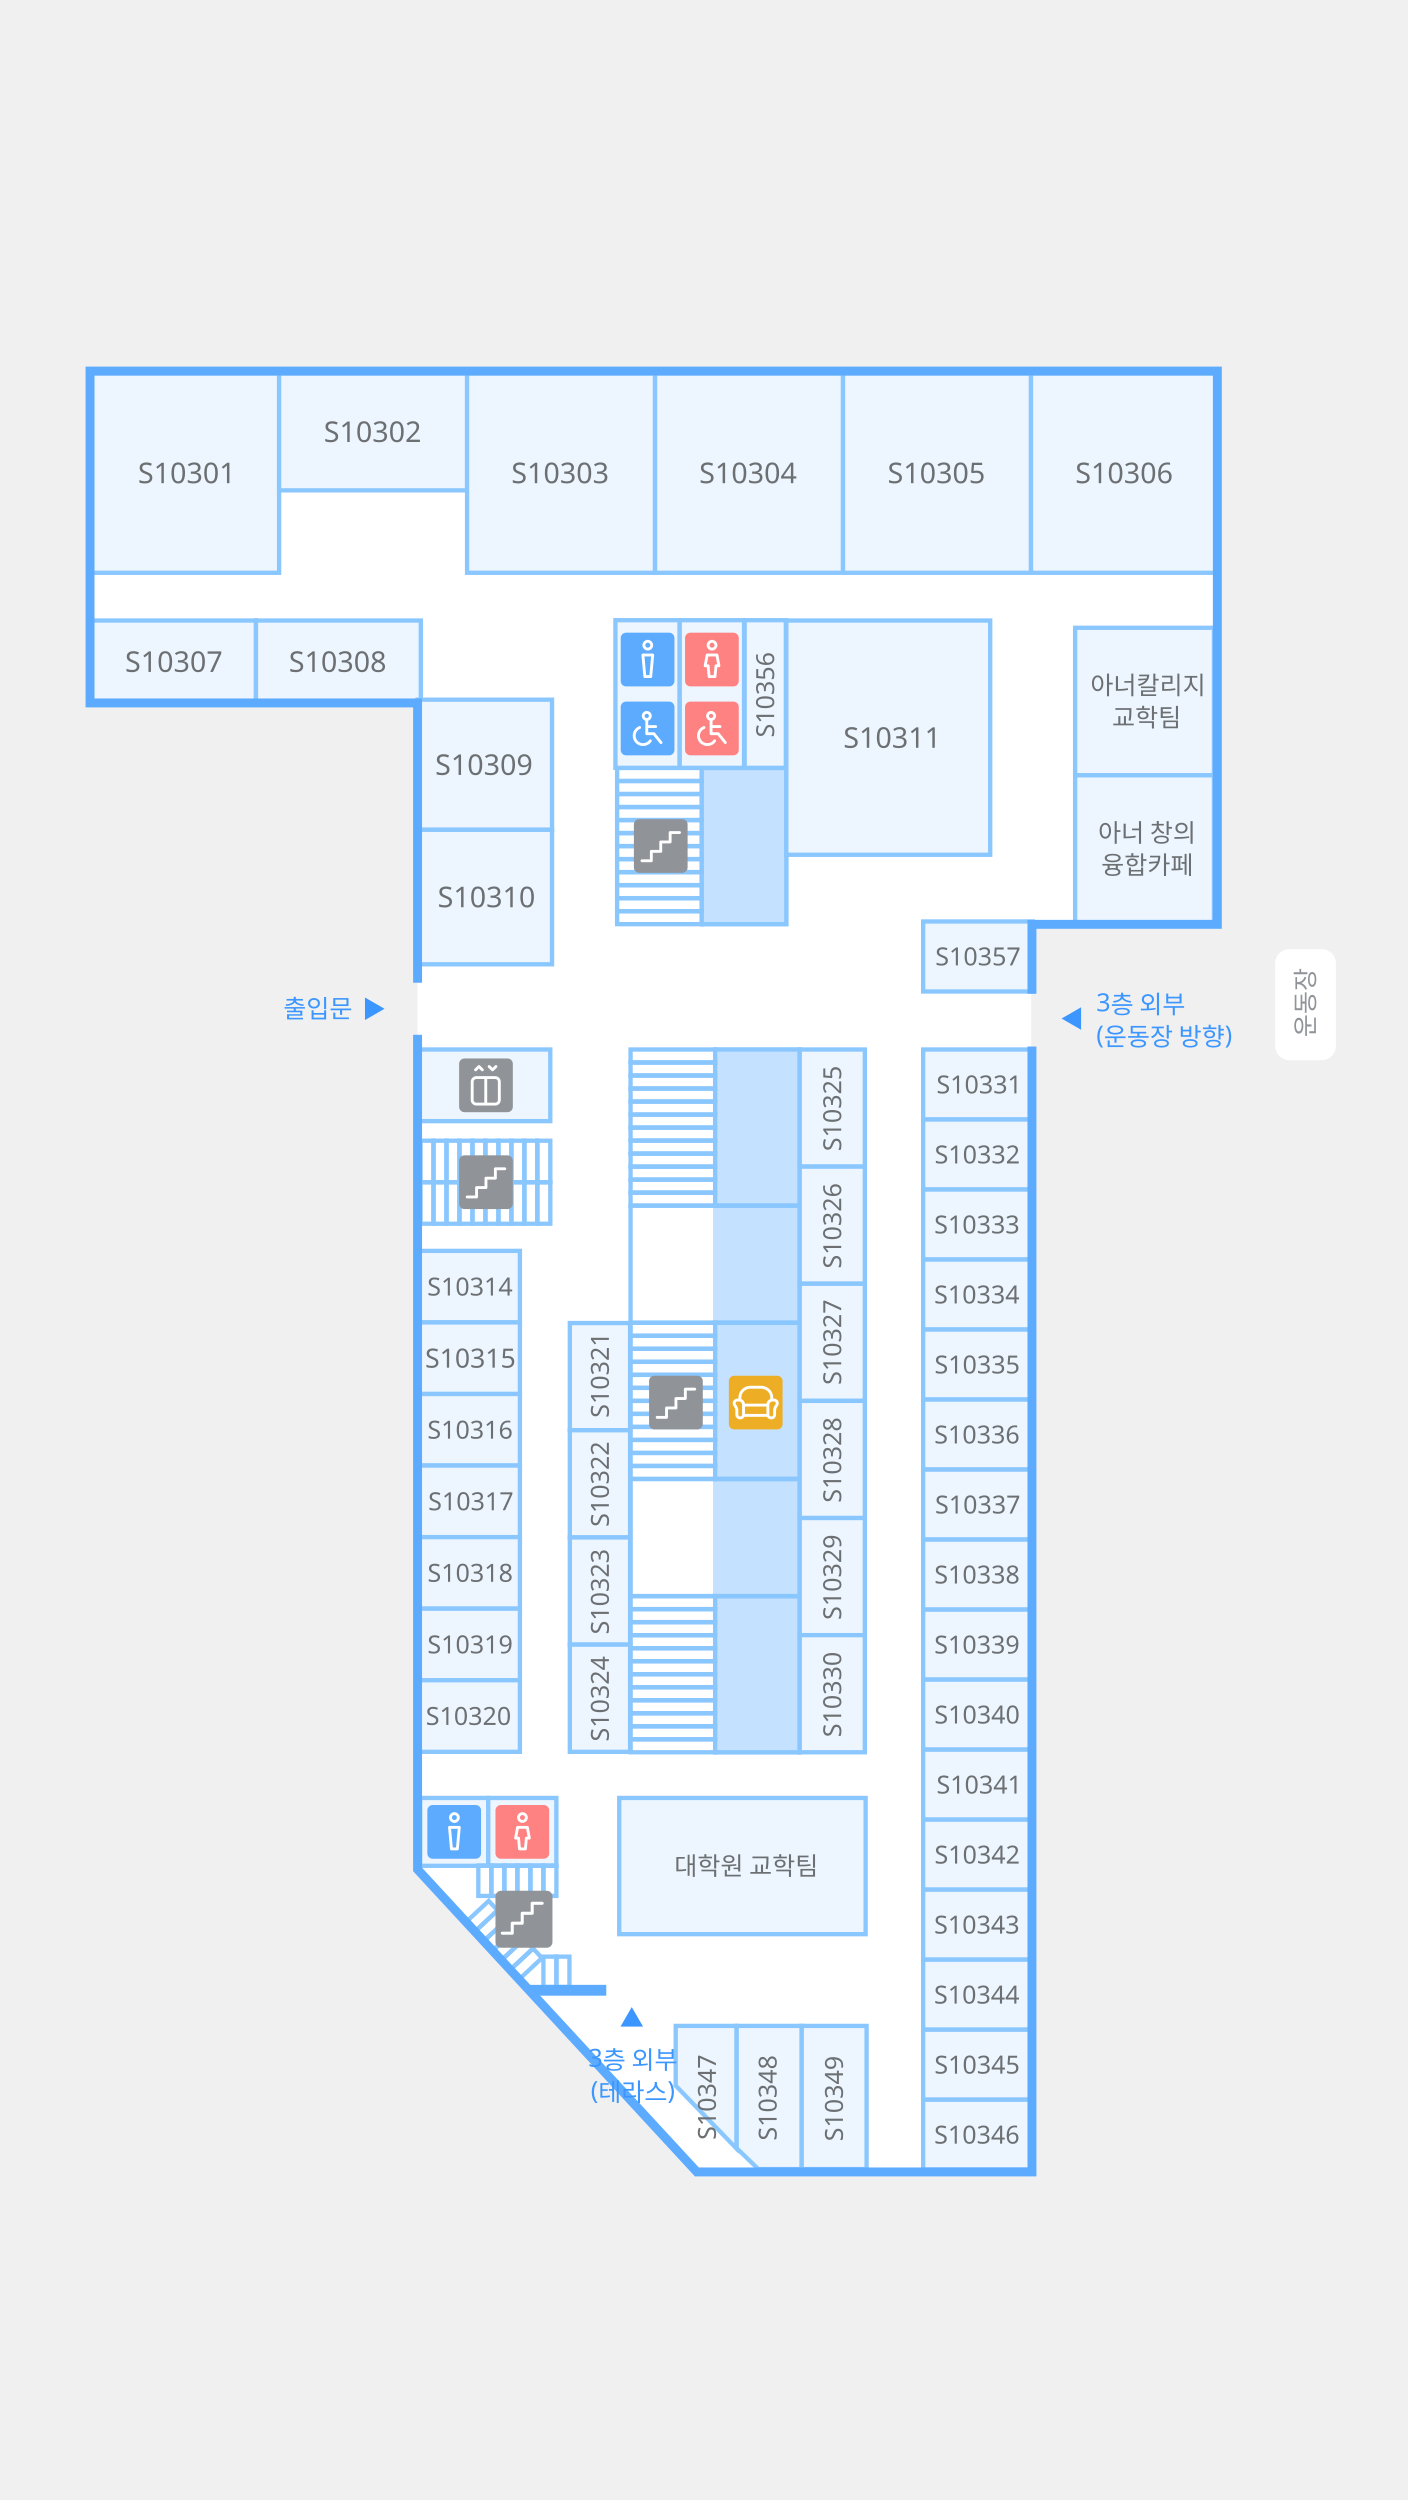
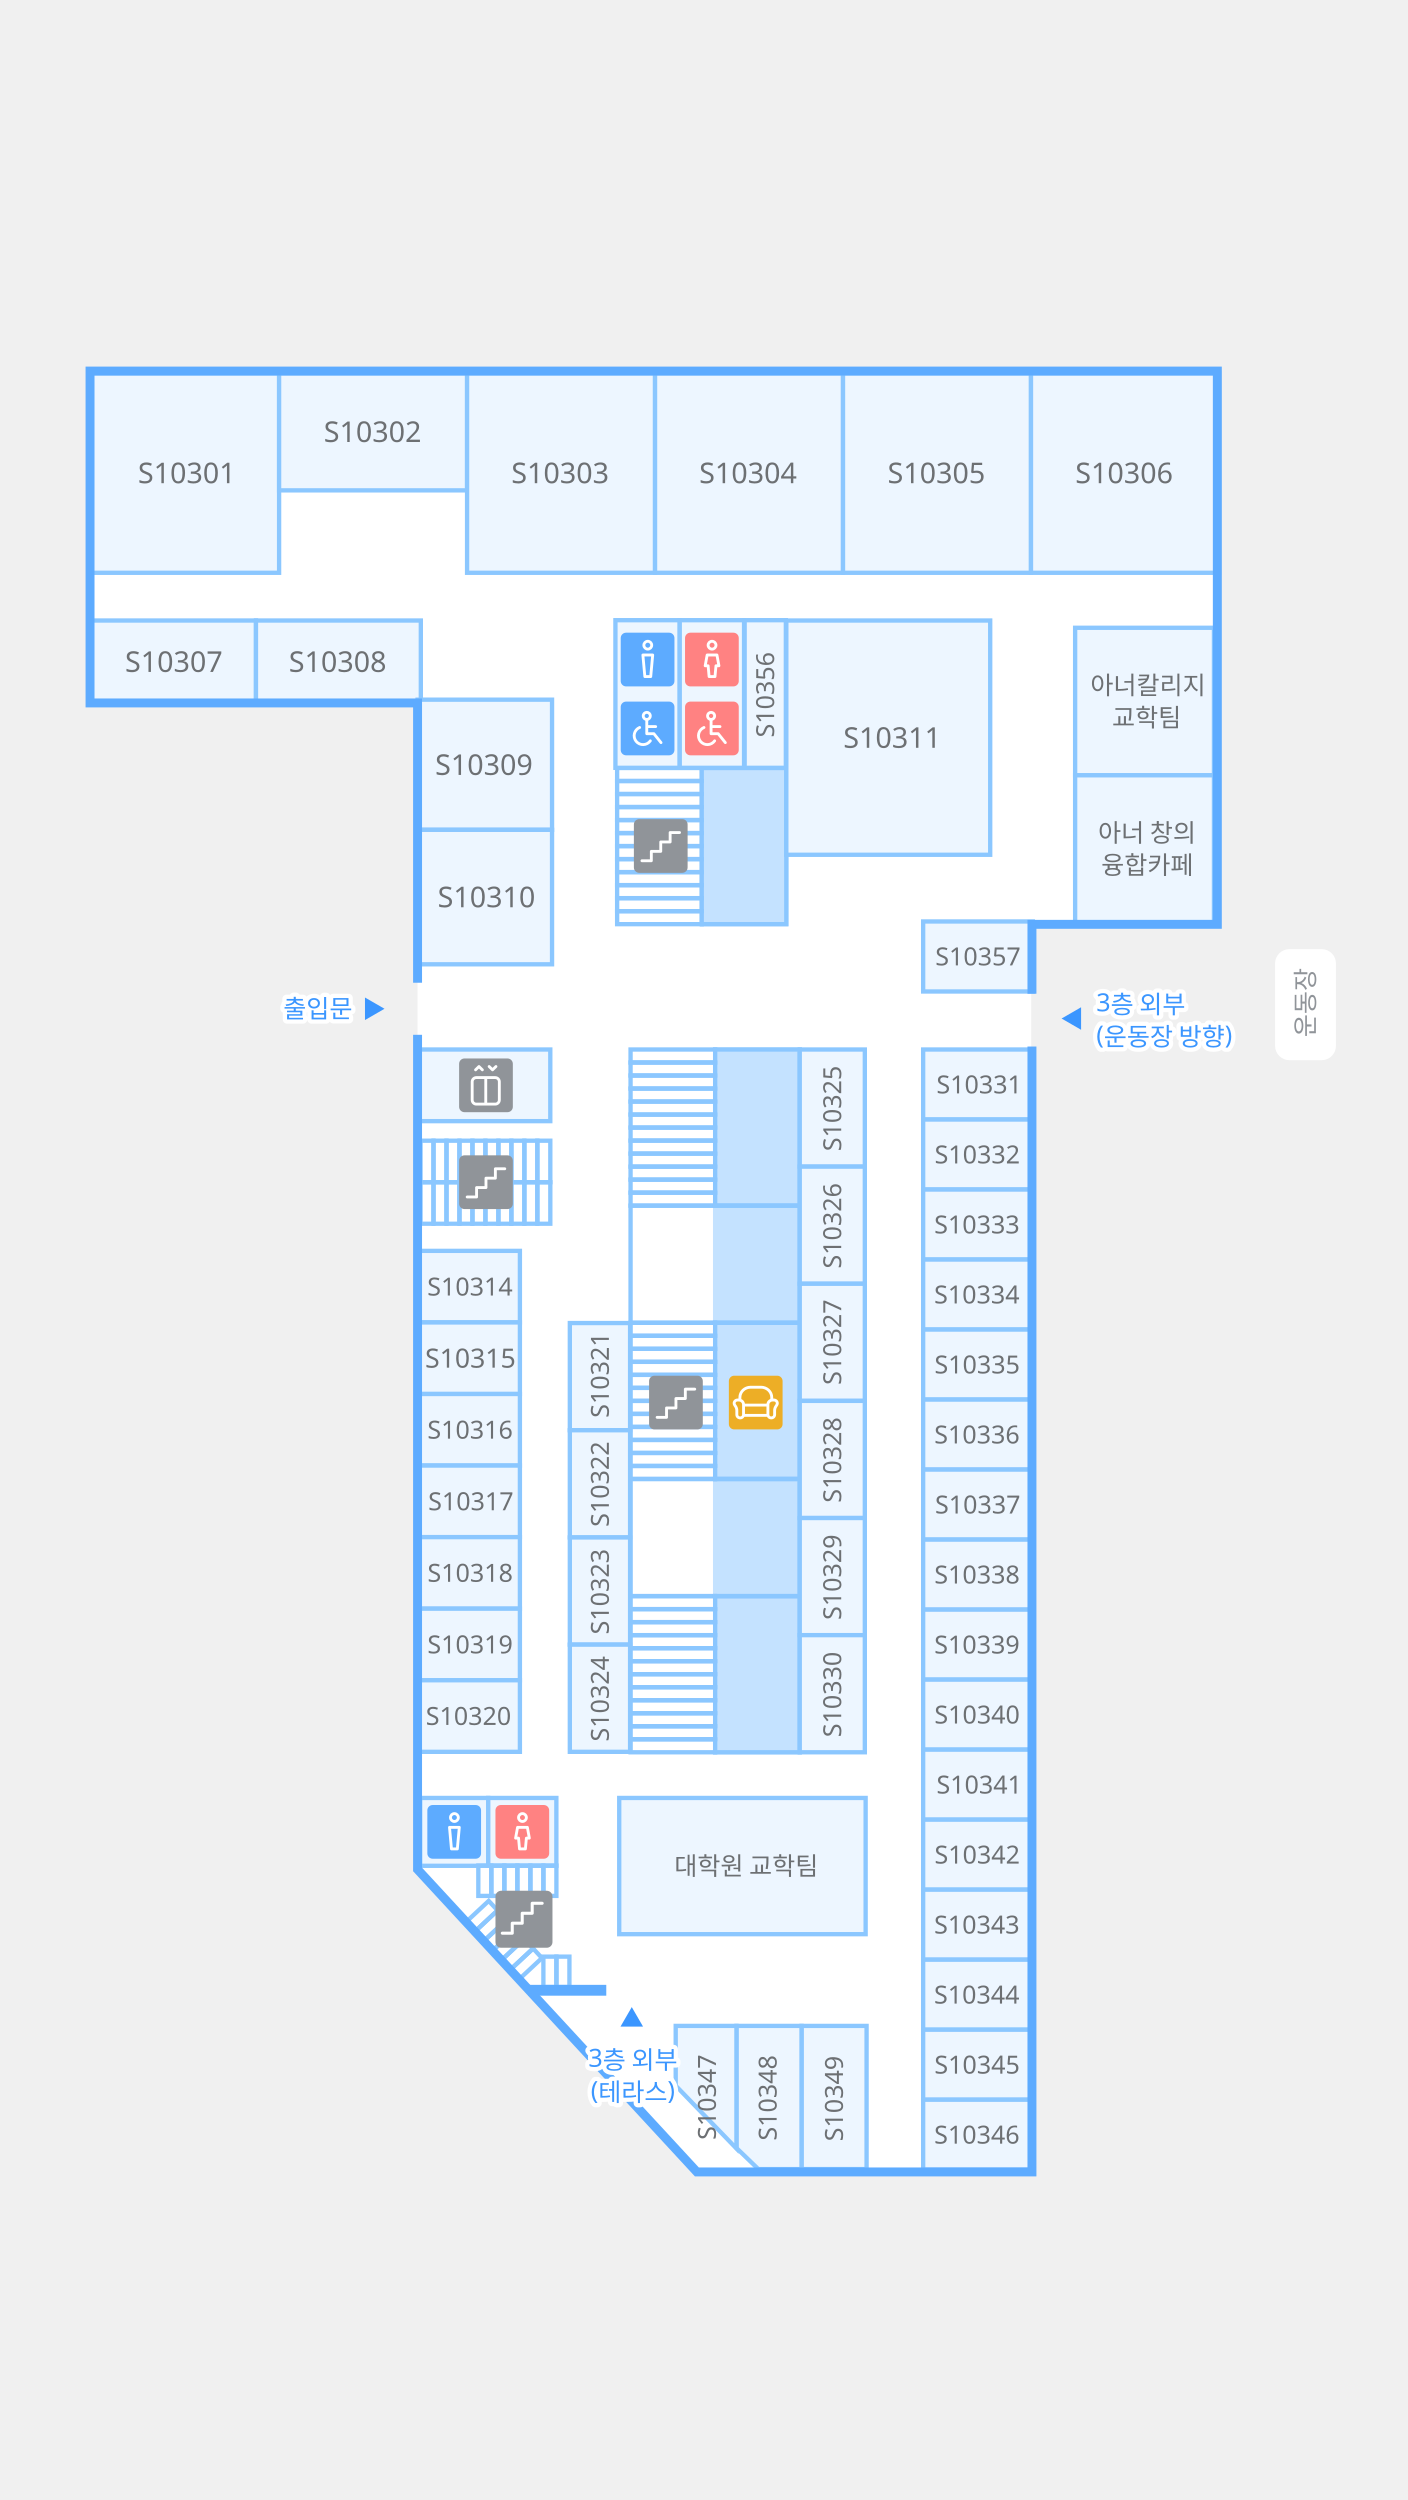
<svg xmlns="http://www.w3.org/2000/svg" width="393" height="698" viewBox="0 0 393 698" fill="none">
  <rect x="356" y="296" width="31" height="17" rx="4" transform="rotate(-90 356 296)" fill="white" />
  <text transform="translate(360 290) rotate(-90)" fill="#909499" style="white-space: pre" xml:space="preserve" font-family="Pretendard" font-size="7" letter-spacing="0em">
    <tspan x="0.425" y="6.988">운동장</tspan>
  </text>
  <path d="M105.077 103.602H25.139V196.081H116.583V521.952L194.454 605.867H287.903V257.941H339.879V103.602H105.077Z" fill="white" />
  <rect x="176.053" y="293.021" width="23.619" height="3.634" stroke="#8BC7FF" stroke-width="1.211" />
  <rect x="176.053" y="296.655" width="23.619" height="3.634" stroke="#8BC7FF" stroke-width="1.211" />
  <rect x="176.053" y="300.289" width="23.619" height="3.634" stroke="#8BC7FF" stroke-width="1.211" />
  <rect x="176.053" y="303.922" width="23.619" height="3.634" stroke="#8BC7FF" stroke-width="1.211" />
  <rect x="176.053" y="307.556" width="23.619" height="3.634" stroke="#8BC7FF" stroke-width="1.211" />
  <rect x="176.053" y="311.19" width="23.619" height="3.634" stroke="#8BC7FF" stroke-width="1.211" />
  <rect x="176.053" y="314.823" width="23.619" height="3.634" stroke="#8BC7FF" stroke-width="1.211" />
  <rect x="176.053" y="318.457" width="23.619" height="3.634" stroke="#8BC7FF" stroke-width="1.211" />
  <rect x="176.053" y="322.09" width="23.619" height="3.634" stroke="#8BC7FF" stroke-width="1.211" />
  <rect x="176.053" y="325.724" width="23.619" height="3.634" stroke="#8BC7FF" stroke-width="1.211" />
  <rect x="176.053" y="329.358" width="23.619" height="3.634" stroke="#8BC7FF" stroke-width="1.211" />
  <rect x="176.053" y="332.991" width="23.619" height="3.634" stroke="#8BC7FF" stroke-width="1.211" />
  <mask id="path-16-inside-1_7594_7394" fill="white">
    <path d="M175.448 336.019H200.277V369.933H175.448V336.019Z" />
  </mask>
  <path d="M175.448 336.019V334.808H174.237V336.019H175.448ZM175.448 369.933H174.237V371.144H175.448V369.933ZM175.448 336.019V337.23H200.277V336.019V334.808H175.448V336.019ZM200.277 369.933V368.722H175.448V369.933V371.144H200.277V369.933ZM175.448 369.933H176.659V336.019H175.448H174.237V369.933H175.448Z" fill="#8BC7FF" mask="url(#path-16-inside-1_7594_7394)" />
  <rect x="176.053" y="369.327" width="23.619" height="3.634" stroke="#8BC7FF" stroke-width="1.211" />
  <rect x="176.053" y="372.961" width="23.619" height="3.634" stroke="#8BC7FF" stroke-width="1.211" />
  <rect x="176.053" y="376.595" width="23.619" height="3.634" stroke="#8BC7FF" stroke-width="1.211" />
  <rect x="176.053" y="380.228" width="23.619" height="3.634" stroke="#8BC7FF" stroke-width="1.211" />
  <rect x="176.053" y="383.862" width="23.619" height="3.634" stroke="#8BC7FF" stroke-width="1.211" />
  <rect x="176.053" y="387.495" width="23.619" height="3.634" stroke="#8BC7FF" stroke-width="1.211" />
  <rect x="176.053" y="391.129" width="23.619" height="3.634" stroke="#8BC7FF" stroke-width="1.211" />
  <rect x="176.053" y="394.762" width="23.619" height="3.634" stroke="#8BC7FF" stroke-width="1.211" />
  <rect x="176.053" y="398.396" width="23.619" height="3.634" stroke="#8BC7FF" stroke-width="1.211" />
  <rect x="176.053" y="402.03" width="23.619" height="3.634" stroke="#8BC7FF" stroke-width="1.211" />
  <rect x="176.053" y="405.663" width="23.619" height="3.634" stroke="#8BC7FF" stroke-width="1.211" />
  <rect x="176.053" y="409.297" width="23.619" height="3.634" stroke="#8BC7FF" stroke-width="1.211" />
  <mask id="path-30-inside-2_7594_7394" fill="white">
    <path d="M175.448 412.325H200.277V446.239H175.448V412.325Z" />
  </mask>
  <path d="M175.448 412.325V411.114H174.237V412.325H175.448ZM175.448 446.239H174.237V447.45H175.448V446.239ZM175.448 412.325V413.536H200.277V412.325V411.114H175.448V412.325ZM200.277 446.239V445.027H175.448V446.239V447.45H200.277V446.239ZM175.448 446.239H176.659V412.325H175.448H174.237V446.239H175.448Z" fill="#8BC7FF" mask="url(#path-30-inside-2_7594_7394)" />
  <rect x="176.053" y="445.633" width="23.619" height="3.634" stroke="#8BC7FF" stroke-width="1.211" />
  <rect x="176.053" y="449.267" width="23.619" height="3.634" stroke="#8BC7FF" stroke-width="1.211" />
  <rect x="176.053" y="452.9" width="23.619" height="3.634" stroke="#8BC7FF" stroke-width="1.211" />
  <rect x="176.053" y="456.534" width="23.619" height="3.634" stroke="#8BC7FF" stroke-width="1.211" />
  <rect x="176.053" y="460.167" width="23.619" height="3.634" stroke="#8BC7FF" stroke-width="1.211" />
  <rect x="176.053" y="463.801" width="23.619" height="3.634" stroke="#8BC7FF" stroke-width="1.211" />
  <rect x="176.053" y="467.435" width="23.619" height="3.634" stroke="#8BC7FF" stroke-width="1.211" />
  <rect x="176.053" y="471.068" width="23.619" height="3.634" stroke="#8BC7FF" stroke-width="1.211" />
  <rect x="176.053" y="474.702" width="23.619" height="3.634" stroke="#8BC7FF" stroke-width="1.211" />
  <rect x="176.053" y="478.336" width="23.619" height="3.634" stroke="#8BC7FF" stroke-width="1.211" />
  <rect x="176.053" y="481.969" width="23.619" height="3.634" stroke="#8BC7FF" stroke-width="1.211" />
  <rect x="176.053" y="485.603" width="23.619" height="3.634" stroke="#8BC7FF" stroke-width="1.211" />
  <mask id="path-44-inside-3_7594_7394" fill="white">
    <path d="M199.066 292.416H223.896V337.23H199.066V292.416Z" />
  </mask>
  <path d="M199.066 292.416H223.896V337.23H199.066V292.416Z" fill="#8BC7FF" fill-opacity="0.5" />
  <path d="M223.896 292.416H225.107V291.205H223.896V292.416ZM223.896 337.23V338.442H225.107V337.23H223.896ZM199.066 292.416V293.627H223.896V292.416V291.205H199.066V292.416ZM223.896 292.416H222.685V337.23H223.896H225.107V292.416H223.896ZM223.896 337.23V336.019H199.066V337.23V338.442H223.896V337.23Z" fill="#8BC7FF" mask="url(#path-44-inside-3_7594_7394)" />
  <mask id="path-46-inside-4_7594_7394" fill="white">
    <path d="M199.066 336.019H223.896V369.933H199.066V336.019Z" />
  </mask>
  <path d="M199.066 336.019H223.896V369.933H199.066V336.019Z" fill="#8BC7FF" fill-opacity="0.5" />
  <path d="M223.896 336.019H225.107V334.808H223.896V336.019ZM223.896 369.933V371.144H225.107V369.933H223.896ZM199.066 336.019V337.23H223.896V336.019V334.808H199.066V336.019ZM223.896 336.019H222.685V369.933H223.896H225.107V336.019H223.896ZM223.896 369.933V368.722H199.066V369.933V371.144H223.896V369.933Z" fill="#8BC7FF" mask="url(#path-46-inside-4_7594_7394)" />
  <mask id="path-48-inside-5_7594_7394" fill="white">
    <path d="M199.066 368.722H223.896V413.536H199.066V368.722Z" />
  </mask>
  <path d="M199.066 368.722H223.896V413.536H199.066V368.722Z" fill="#8BC7FF" fill-opacity="0.5" />
  <path d="M223.896 368.722H225.107V367.51H223.896V368.722ZM223.896 413.536V414.747H225.107V413.536H223.896ZM199.066 368.722V369.933H223.896V368.722V367.51H199.066V368.722ZM223.896 368.722H222.685V413.536H223.896H225.107V368.722H223.896ZM223.896 413.536V412.325H199.066V413.536V414.747H223.896V413.536Z" fill="#8BC7FF" mask="url(#path-48-inside-5_7594_7394)" />
  <mask id="path-50-inside-6_7594_7394" fill="white">
    <path d="M199.066 412.325H223.896V446.239H199.066V412.325Z" />
  </mask>
  <path d="M199.066 412.325H223.896V446.239H199.066V412.325Z" fill="#8BC7FF" fill-opacity="0.5" />
  <path d="M223.896 412.325H225.107V411.114H223.896V412.325ZM223.896 446.239V447.45H225.107V446.239H223.896ZM199.066 412.325V413.536H223.896V412.325V411.114H199.066V412.325ZM223.896 412.325H222.685V446.239H223.896H225.107V412.325H223.896ZM223.896 446.239V445.027H199.066V446.239V447.45H223.896V446.239Z" fill="#8BC7FF" mask="url(#path-50-inside-6_7594_7394)" />
  <mask id="path-52-inside-7_7594_7394" fill="white">
    <path d="M199.066 445.028H223.896V489.842H199.066V445.028Z" />
  </mask>
  <path d="M199.066 445.028H223.896V489.842H199.066V445.028Z" fill="#8BC7FF" fill-opacity="0.5" />
  <path d="M223.896 445.028H225.107V443.816H223.896V445.028ZM223.896 489.842V491.053H225.107V489.842H223.896ZM199.066 445.028V446.239H223.896V445.028V443.816H199.066V445.028ZM223.896 445.028H222.685V489.842H223.896H225.107V445.028H223.896ZM223.896 489.842V488.631H199.066V489.842V491.053H223.896V489.842Z" fill="#8BC7FF" mask="url(#path-52-inside-7_7594_7394)" />
  <rect x="172.301" y="214.426" width="23.619" height="3.634" stroke="#8BC7FF" stroke-width="1.211" />
  <rect x="172.301" y="218.06" width="23.619" height="3.634" stroke="#8BC7FF" stroke-width="1.211" />
  <rect x="172.301" y="221.694" width="23.619" height="3.634" stroke="#8BC7FF" stroke-width="1.211" />
  <rect x="172.301" y="225.327" width="23.619" height="3.634" stroke="#8BC7FF" stroke-width="1.211" />
  <rect x="172.301" y="228.961" width="23.619" height="3.634" stroke="#8BC7FF" stroke-width="1.211" />
  <rect x="172.301" y="232.595" width="23.619" height="3.634" stroke="#8BC7FF" stroke-width="1.211" />
  <rect x="172.301" y="236.228" width="23.619" height="3.634" stroke="#8BC7FF" stroke-width="1.211" />
  <rect x="172.301" y="239.862" width="23.619" height="3.634" stroke="#8BC7FF" stroke-width="1.211" />
  <rect x="172.301" y="243.495" width="23.619" height="3.634" stroke="#8BC7FF" stroke-width="1.211" />
  <rect x="172.301" y="247.129" width="23.619" height="3.634" stroke="#8BC7FF" stroke-width="1.211" />
  <rect x="172.301" y="250.763" width="23.619" height="3.634" stroke="#8BC7FF" stroke-width="1.211" />
  <rect x="172.301" y="254.396" width="23.619" height="3.634" stroke="#8BC7FF" stroke-width="1.211" />
  <mask id="path-66-inside-8_7594_7394" fill="white">
    <path d="M195.314 213.821H220.144V258.635H195.314V213.821Z" />
  </mask>
  <path d="M195.314 213.821H220.144V258.635H195.314V213.821Z" fill="#8BC7FF" fill-opacity="0.5" />
  <path d="M220.144 213.821H221.355V212.61H220.144V213.821ZM220.144 258.635V259.847H221.355V258.635H220.144ZM195.314 213.821V215.032H220.144V213.821V212.61H195.314V213.821ZM220.144 213.821H218.933V258.635H220.144H221.355V213.821H220.144ZM220.144 258.635V257.424H195.314V258.635V259.847H220.144V258.635Z" fill="#8BC7FF" mask="url(#path-66-inside-8_7594_7394)" />
  <rect x="176.979" y="228.696" width="15" height="15" rx="1.5" fill="#909499" />
  <path d="M189.729 232.446H187.104V235.071H184.479V237.696H181.854V240.321H179.229" stroke="white" stroke-width="0.802" stroke-linecap="round" stroke-linejoin="round" />
  <rect x="181.222" y="384.096" width="15" height="15" rx="1.5" fill="#909499" />
  <path d="M193.972 387.846H191.347V390.471H188.722V393.096H186.097V395.721H183.472" stroke="white" stroke-width="0.802" stroke-linecap="round" stroke-linejoin="round" />
  <rect x="219.538" y="173.248" width="56.927" height="65.405" fill="#EDF6FF" />
  <rect x="219.538" y="173.248" width="56.927" height="65.405" stroke="#8BC7FF" stroke-width="1.211" />
  <text fill="#6D7073" style="white-space: pre" xml:space="preserve" font-family="Pretendard" font-size="8" letter-spacing="0em">
    <tspan x="235.458" y="208.794">S10311</tspan>
  </text>
  <rect x="172.887" y="501.989" width="68.798" height="38.036" fill="#EDF6FF" />
  <rect x="172.887" y="501.989" width="68.798" height="38.036" stroke="#8BC7FF" stroke-width="1.211" />
  <text fill="#6D7073" style="white-space: pre" xml:space="preserve" font-family="Pretendard" font-size="7" letter-spacing="0em">
    <tspan x="188.258" y="523.495">대학원 교학팀</tspan>
  </text>
  <rect x="300.176" y="175.278" width="38.758" height="41.181" fill="#EDF6FF" />
  <rect x="300.176" y="175.278" width="38.758" height="41.181" stroke="#8BC7FF" stroke-width="1.211" />
  <text fill="#6D7073" style="white-space: pre" xml:space="preserve" font-family="Pretendard" font-size="7" letter-spacing="0em">
    <tspan x="304.431" y="193.857">아너칼리지
</tspan>
    <tspan x="310.481" y="202.857">교학팀</tspan>
  </text>
  <rect x="300.176" y="216.461" width="38.758" height="41.181" fill="#EDF6FF" />
  <rect x="300.176" y="216.461" width="38.758" height="41.181" stroke="#8BC7FF" stroke-width="1.211" />
  <text fill="#6D7073" style="white-space: pre" xml:space="preserve" font-family="Pretendard" font-size="7" letter-spacing="0em">
    <tspan x="306.578" y="235.04">아너 창의
</tspan>
    <tspan x="307.456" y="244.04">융합카페</tspan>
  </text>
  <rect x="207.891" y="173.157" width="11.518" height="41.219" fill="#EDF6FF" />
  <rect x="207.891" y="173.157" width="11.518" height="41.219" stroke="#8BC7FF" stroke-width="1.211" />
  <text transform="translate(209.15 206.266) rotate(-90)" fill="#6D7073" style="white-space: pre" xml:space="preserve" font-family="Pretendard" font-size="7" letter-spacing="0em">
    <tspan x="0.359" y="6.988">S10356</tspan>
  </text>
  <rect x="25.442" y="104.208" width="52.482" height="55.715" fill="#EDF6FF" />
  <rect x="25.442" y="104.208" width="52.482" height="55.715" stroke="#8BC7FF" stroke-width="1.211" />
  <text fill="#6D7073" style="white-space: pre" xml:space="preserve" font-family="Pretendard" font-size="8" letter-spacing="0em">
    <tspan x="38.511" y="134.909">S10301</tspan>
  </text>
  <rect x="77.924" y="104.208" width="52.482" height="32.703" fill="#EDF6FF" />
  <rect x="77.924" y="104.208" width="52.482" height="32.703" stroke="#8BC7FF" stroke-width="1.211" />
  <text fill="#6D7073" style="white-space: pre" xml:space="preserve" font-family="Pretendard" font-size="8" letter-spacing="0em">
    <tspan x="90.4" y="123.403">S10302</tspan>
  </text>
  <rect x="130.406" y="104.208" width="52.482" height="55.715" fill="#EDF6FF" />
  <rect x="130.406" y="104.208" width="52.482" height="55.715" stroke="#8BC7FF" stroke-width="1.211" />
  <text fill="#6D7073" style="white-space: pre" xml:space="preserve" font-family="Pretendard" font-size="8" letter-spacing="0em">
    <tspan x="142.761" y="134.909">S10303</tspan>
  </text>
  <rect x="182.889" y="104.208" width="52.482" height="55.715" fill="#EDF6FF" />
  <rect x="182.889" y="104.208" width="52.482" height="55.715" stroke="#8BC7FF" stroke-width="1.211" />
  <text fill="#6D7073" style="white-space: pre" xml:space="preserve" font-family="Pretendard" font-size="8" letter-spacing="0em">
    <tspan x="195.216" y="134.909">S10304</tspan>
  </text>
  <rect x="235.37" y="104.208" width="52.482" height="55.715" fill="#EDF6FF" />
  <rect x="235.37" y="104.208" width="52.482" height="55.715" stroke="#8BC7FF" stroke-width="1.211" />
  <text fill="#6D7073" style="white-space: pre" xml:space="preserve" font-family="Pretendard" font-size="8" letter-spacing="0em">
    <tspan x="247.807" y="134.909">S10305</tspan>
  </text>
  <rect x="287.852" y="104.208" width="52.482" height="55.715" fill="#EDF6FF" />
  <rect x="287.852" y="104.208" width="52.482" height="55.715" stroke="#8BC7FF" stroke-width="1.211" />
  <text fill="#6D7073" style="white-space: pre" xml:space="preserve" font-family="Pretendard" font-size="8" letter-spacing="0em">
    <tspan x="300.222" y="134.909">S10306</tspan>
  </text>
  <rect x="25.442" y="173.248" width="46.026" height="23.013" fill="#EDF6FF" />
  <rect x="25.442" y="173.248" width="46.026" height="23.013" stroke="#8BC7FF" stroke-width="1.211" />
  <text fill="#6D7073" style="white-space: pre" xml:space="preserve" font-family="Pretendard" font-size="8" letter-spacing="0em">
    <tspan x="34.908" y="187.598">S10307</tspan>
  </text>
  <rect x="71.468" y="173.248" width="46.026" height="23.013" fill="#EDF6FF" />
  <rect x="71.468" y="173.248" width="46.026" height="23.013" stroke="#8BC7FF" stroke-width="1.211" />
  <text fill="#6D7073" style="white-space: pre" xml:space="preserve" font-family="Pretendard" font-size="8" letter-spacing="0em">
    <tspan x="80.637" y="187.598">S10308</tspan>
  </text>
  <rect x="171.826" y="173.157" width="17.957" height="41.219" fill="#EDF6FF" />
  <rect x="171.826" y="173.157" width="17.957" height="41.219" stroke="#8BC7FF" stroke-width="1.211" />
  <rect x="173.305" y="176.645" width="15" height="15" rx="1.5" fill="#5DABFF" />
  <path d="M180.862 181.234C181.467 181.234 181.957 180.744 181.957 180.139C181.957 179.535 181.467 179.044 180.862 179.044C180.257 179.044 179.767 179.535 179.767 180.139C179.767 180.744 180.257 181.234 180.862 181.234Z" stroke="white" stroke-width="0.802" stroke-linecap="round" stroke-linejoin="round" />
  <path d="M179.492 182.877H182.23L181.682 188.899H180.04L179.492 182.877Z" stroke="white" stroke-width="0.802" stroke-linecap="round" stroke-linejoin="round" />
  <rect x="173.305" y="195.887" width="15" height="15" rx="1.5" fill="#5DABFF" />
  <path d="M179.875 200.585C179.688 200.398 179.584 200.145 179.584 199.882C179.584 199.618 179.688 199.365 179.875 199.179C180.061 198.992 180.314 198.887 180.578 198.887C180.842 198.887 181.095 198.992 181.281 199.179C181.467 199.365 181.572 199.618 181.572 199.882C181.572 200.145 181.467 200.398 181.281 200.585C181.095 200.771 180.842 200.876 180.578 200.876C180.314 200.876 180.061 200.771 179.875 200.585Z" stroke="white" stroke-width="0.802" stroke-linecap="round" stroke-linejoin="round" />
  <path d="M180.578 200.876V204.853H182.566L184.555 207.339M180.578 202.864H183.063M178.589 203.113C178.233 203.261 177.916 203.489 177.663 203.78C177.411 204.071 177.229 204.417 177.133 204.79C177.037 205.164 177.029 205.554 177.11 205.931C177.191 206.308 177.359 206.661 177.599 206.962C177.84 207.263 178.148 207.504 178.498 207.666C178.848 207.828 179.23 207.906 179.616 207.894C180.001 207.882 180.379 207.781 180.718 207.598C181.058 207.416 181.35 207.157 181.572 206.841" stroke="white" stroke-width="0.802" stroke-linecap="round" stroke-linejoin="round" />
  <rect x="189.783" y="173.157" width="17.957" height="41.219" fill="#EDF6FF" />
  <rect x="189.783" y="173.157" width="17.957" height="41.219" stroke="#8BC7FF" stroke-width="1.211" />
  <rect x="191.262" y="176.645" width="15" height="15" rx="1.5" fill="#FF8282" />
  <path d="M198.803 181.234C199.408 181.234 199.898 180.744 199.898 180.139C199.898 179.535 199.408 179.044 198.803 179.044C198.198 179.044 197.708 179.535 197.708 180.139C197.708 180.744 198.198 181.234 198.803 181.234Z" stroke="white" stroke-width="0.802" stroke-linecap="round" stroke-linejoin="round" />
  <path d="M197.435 182.877H200.172L200.72 185.888H199.898L199.625 188.899H197.982L197.708 185.888H196.887L197.435 182.877Z" stroke="white" stroke-width="0.802" stroke-linecap="round" stroke-linejoin="round" />
  <rect x="191.262" y="195.887" width="15" height="15" rx="1.5" fill="#FF8282" />
  <path d="M197.832 200.585C197.646 200.398 197.541 200.145 197.541 199.882C197.541 199.618 197.646 199.365 197.832 199.179C198.019 198.992 198.272 198.887 198.535 198.887C198.799 198.887 199.052 198.992 199.239 199.179C199.425 199.365 199.53 199.618 199.53 199.882C199.53 200.145 199.425 200.398 199.239 200.585C199.052 200.771 198.799 200.876 198.535 200.876C198.272 200.876 198.019 200.771 197.832 200.585Z" stroke="white" stroke-width="0.802" stroke-linecap="round" stroke-linejoin="round" />
  <path d="M198.535 200.876V204.853H200.524L202.512 207.339M198.535 202.864H201.021M196.547 203.113C196.191 203.261 195.874 203.489 195.621 203.78C195.368 204.071 195.187 204.417 195.091 204.79C194.995 205.164 194.987 205.554 195.068 205.931C195.149 206.308 195.316 206.661 195.557 206.962C195.798 207.263 196.105 207.504 196.455 207.666C196.805 207.828 197.188 207.906 197.573 207.894C197.959 207.882 198.336 207.781 198.676 207.598C199.015 207.416 199.307 207.157 199.529 206.841" stroke="white" stroke-width="0.802" stroke-linecap="round" stroke-linejoin="round" />
  <rect x="117.303" y="501.989" width="19.018" height="18.943" fill="#EDF6FF" />
  <rect x="117.303" y="501.989" width="19.018" height="18.943" stroke="#8BC7FF" stroke-width="1.211" />
  <rect x="119.312" y="503.96" width="15" height="15" rx="1.5" fill="#5DABFF" />
  <path d="M126.869 508.55C127.474 508.55 127.964 508.06 127.964 507.455C127.964 506.851 127.474 506.36 126.869 506.36C126.264 506.36 125.774 506.851 125.774 507.455C125.774 508.06 126.264 508.55 126.869 508.55Z" stroke="white" stroke-width="0.802" stroke-linecap="round" stroke-linejoin="round" />
  <path d="M125.5 510.193H128.237L127.689 516.215H126.047L125.5 510.193Z" stroke="white" stroke-width="0.802" stroke-linecap="round" stroke-linejoin="round" />
  <rect x="136.321" y="501.989" width="19.018" height="18.943" fill="#EDF6FF" />
  <rect x="136.321" y="501.989" width="19.018" height="18.943" stroke="#8BC7FF" stroke-width="1.211" />
  <rect x="138.33" y="503.96" width="15" height="15" rx="1.5" fill="#FF8282" />
  <path d="M145.871 508.55C146.476 508.55 146.966 508.06 146.966 507.455C146.966 506.851 146.476 506.36 145.871 506.36C145.267 506.36 144.776 506.851 144.776 507.455C144.776 508.06 145.267 508.55 145.871 508.55Z" stroke="white" stroke-width="0.802" stroke-linecap="round" stroke-linejoin="round" />
  <path d="M144.503 510.193H147.24L147.788 513.204H146.966L146.693 516.215H145.05L144.777 513.204H143.955L144.503 510.193Z" stroke="white" stroke-width="0.802" stroke-linecap="round" stroke-linejoin="round" />
  <rect x="116.585" y="195.349" width="37.547" height="36.336" fill="#EDF6FF" />
  <rect x="116.585" y="195.349" width="37.547" height="36.336" stroke="#8BC7FF" stroke-width="1.211" />
  <text fill="#6D7073" style="white-space: pre" xml:space="preserve" font-family="Pretendard" font-size="8" letter-spacing="0em">
    <tspan x="121.488" y="216.361">S10309</tspan>
  </text>
  <rect x="116.585" y="231.686" width="37.547" height="37.547" fill="#EDF6FF" />
  <rect x="116.585" y="231.686" width="37.547" height="37.547" stroke="#8BC7FF" stroke-width="1.211" />
  <text fill="#6D7073" style="white-space: pre" xml:space="preserve" font-family="Pretendard" font-size="8" letter-spacing="0em">
    <tspan x="122.187" y="253.303">S10310</tspan>
  </text>
  <rect x="257.746" y="257.275" width="30.611" height="19.548" fill="#EDF6FF" />
  <rect x="257.746" y="257.275" width="30.611" height="19.548" stroke="#8BC7FF" stroke-width="1.211" />
  <text fill="#6D7073" style="white-space: pre" xml:space="preserve" font-family="Pretendard" font-size="7" letter-spacing="0em">
    <tspan x="261.127" y="269.537">S10357</tspan>
  </text>
  <rect x="257.746" y="293.021" width="30.611" height="19.548" fill="#EDF6FF" />
  <rect x="257.746" y="293.021" width="30.611" height="19.548" stroke="#8BC7FF" stroke-width="1.211" />
  <text fill="#6D7073" style="white-space: pre" xml:space="preserve" font-family="Pretendard" font-size="7" letter-spacing="0em">
    <tspan x="261.451" y="305.284">S10331</tspan>
  </text>
  <rect x="257.746" y="312.57" width="30.611" height="19.548" fill="#EDF6FF" />
  <rect x="257.746" y="312.57" width="30.611" height="19.548" stroke="#8BC7FF" stroke-width="1.211" />
  <text fill="#6D7073" style="white-space: pre" xml:space="preserve" font-family="Pretendard" font-size="7" letter-spacing="0em">
    <tspan x="260.932" y="324.832">S10332</tspan>
  </text>
  <rect x="257.746" y="332.118" width="30.611" height="19.548" fill="#EDF6FF" />
  <rect x="257.746" y="332.118" width="30.611" height="19.548" stroke="#8BC7FF" stroke-width="1.211" />
  <text fill="#6D7073" style="white-space: pre" xml:space="preserve" font-family="Pretendard" font-size="7" letter-spacing="0em">
    <tspan x="260.826" y="344.38">S10333</tspan>
  </text>
  <rect x="257.746" y="351.666" width="30.611" height="19.548" fill="#EDF6FF" />
  <rect x="257.746" y="351.666" width="30.611" height="19.548" stroke="#8BC7FF" stroke-width="1.211" />
  <text fill="#6D7073" style="white-space: pre" xml:space="preserve" font-family="Pretendard" font-size="7" letter-spacing="0em">
    <tspan x="260.802" y="363.928">S10334</tspan>
  </text>
  <rect x="257.746" y="371.214" width="30.611" height="19.548" fill="#EDF6FF" />
  <rect x="257.746" y="371.214" width="30.611" height="19.548" stroke="#8BC7FF" stroke-width="1.211" />
  <text fill="#6D7073" style="white-space: pre" xml:space="preserve" font-family="Pretendard" font-size="7" letter-spacing="0em">
    <tspan x="260.898" y="383.476">S10335</tspan>
  </text>
  <rect x="257.746" y="390.762" width="30.611" height="19.548" fill="#EDF6FF" />
  <rect x="257.746" y="390.762" width="30.611" height="19.548" stroke="#8BC7FF" stroke-width="1.211" />
  <text fill="#6D7073" style="white-space: pre" xml:space="preserve" font-family="Pretendard" font-size="7" letter-spacing="0em">
    <tspan x="260.84" y="403.024">S10336</tspan>
  </text>
  <rect x="257.746" y="410.31" width="30.611" height="19.548" fill="#EDF6FF" />
  <rect x="257.746" y="410.31" width="30.611" height="19.548" stroke="#8BC7FF" stroke-width="1.211" />
  <text fill="#6D7073" style="white-space: pre" xml:space="preserve" font-family="Pretendard" font-size="7" letter-spacing="0em">
    <tspan x="261.055" y="422.573">S10337</tspan>
  </text>
  <rect x="257.746" y="429.859" width="30.611" height="19.548" fill="#EDF6FF" />
  <rect x="257.746" y="429.859" width="30.611" height="19.548" stroke="#8BC7FF" stroke-width="1.211" />
  <text fill="#6D7073" style="white-space: pre" xml:space="preserve" font-family="Pretendard" font-size="7" letter-spacing="0em">
    <tspan x="260.864" y="442.121">S10338</tspan>
  </text>
  <rect x="257.746" y="449.407" width="30.611" height="19.548" fill="#EDF6FF" />
  <rect x="257.746" y="449.407" width="30.611" height="19.548" stroke="#8BC7FF" stroke-width="1.211" />
  <text fill="#6D7073" style="white-space: pre" xml:space="preserve" font-family="Pretendard" font-size="7" letter-spacing="0em">
    <tspan x="260.84" y="461.669">S10339</tspan>
  </text>
  <rect x="257.746" y="468.955" width="30.611" height="19.548" fill="#EDF6FF" />
  <rect x="257.746" y="468.955" width="30.611" height="19.548" stroke="#8BC7FF" stroke-width="1.211" />
  <text fill="#6D7073" style="white-space: pre" xml:space="preserve" font-family="Pretendard" font-size="7" letter-spacing="0em">
    <tspan x="260.877" y="481.217">S10340</tspan>
  </text>
  <rect x="257.746" y="488.503" width="30.611" height="19.548" fill="#EDF6FF" />
  <rect x="257.746" y="488.503" width="30.611" height="19.548" stroke="#8BC7FF" stroke-width="1.211" />
  <text fill="#6D7073" style="white-space: pre" xml:space="preserve" font-family="Pretendard" font-size="7" letter-spacing="0em">
    <tspan x="261.462" y="500.765">S10341</tspan>
  </text>
  <rect x="257.746" y="508.051" width="30.611" height="19.548" fill="#EDF6FF" />
  <rect x="257.746" y="508.051" width="30.611" height="19.548" stroke="#8BC7FF" stroke-width="1.211" />
  <text fill="#6D7073" style="white-space: pre" xml:space="preserve" font-family="Pretendard" font-size="7" letter-spacing="0em">
    <tspan x="260.908" y="520.314">S10342</tspan>
  </text>
  <rect x="257.746" y="527.599" width="30.611" height="19.548" fill="#EDF6FF" />
  <rect x="257.746" y="527.599" width="30.611" height="19.548" stroke="#8BC7FF" stroke-width="1.211" />
  <text fill="#6D7073" style="white-space: pre" xml:space="preserve" font-family="Pretendard" font-size="7" letter-spacing="0em">
    <tspan x="260.802" y="539.862">S10343</tspan>
  </text>
  <rect x="257.746" y="547.148" width="30.611" height="19.548" fill="#EDF6FF" />
  <rect x="257.746" y="547.148" width="30.611" height="19.548" stroke="#8BC7FF" stroke-width="1.211" />
  <text fill="#6D7073" style="white-space: pre" xml:space="preserve" font-family="Pretendard" font-size="7" letter-spacing="0em">
    <tspan x="260.778" y="559.41">S10344</tspan>
  </text>
  <rect x="257.746" y="566.696" width="30.611" height="19.548" fill="#EDF6FF" />
  <rect x="257.746" y="566.696" width="30.611" height="19.548" stroke="#8BC7FF" stroke-width="1.211" />
  <text fill="#6D7073" style="white-space: pre" xml:space="preserve" font-family="Pretendard" font-size="7" letter-spacing="0em">
    <tspan x="260.874" y="578.958">S10345</tspan>
  </text>
  <rect x="257.746" y="586.244" width="30.611" height="19.548" fill="#EDF6FF" />
  <rect x="257.746" y="586.244" width="30.611" height="19.548" stroke="#8BC7FF" stroke-width="1.211" />
  <text fill="#6D7073" style="white-space: pre" xml:space="preserve" font-family="Pretendard" font-size="7" letter-spacing="0em">
    <tspan x="260.816" y="598.506">S10346</tspan>
  </text>
  <rect x="223.291" y="293.021" width="18.168" height="32.703" fill="#EDF6FF" />
  <rect x="223.291" y="293.021" width="18.168" height="32.703" stroke="#8BC7FF" stroke-width="1.211" />
  <text transform="translate(227.875 321.873) rotate(-90)" fill="#6D7073" style="white-space: pre" xml:space="preserve" font-family="Pretendard" font-size="7" letter-spacing="0em">
    <tspan x="0.452" y="6.988">S10325</tspan>
  </text>
  <rect x="223.291" y="325.724" width="18.168" height="32.703" fill="#EDF6FF" />
  <rect x="223.291" y="325.724" width="18.168" height="32.703" stroke="#8BC7FF" stroke-width="1.211" />
  <text transform="translate(227.875 354.575) rotate(-90)" fill="#6D7073" style="white-space: pre" xml:space="preserve" font-family="Pretendard" font-size="7" letter-spacing="0em">
    <tspan x="0.394" y="6.988">S10326</tspan>
  </text>
  <rect x="223.291" y="358.426" width="18.168" height="32.703" fill="#EDF6FF" />
  <rect x="223.291" y="358.426" width="18.168" height="32.703" stroke="#8BC7FF" stroke-width="1.211" />
  <text transform="translate(227.875 386.778) rotate(-90)" fill="#6D7073" style="white-space: pre" xml:space="preserve" font-family="Pretendard" font-size="7" letter-spacing="0em">
    <tspan x="0.109" y="6.988">S10327</tspan>
  </text>
  <rect x="223.291" y="391.129" width="18.168" height="32.703" fill="#EDF6FF" />
  <rect x="223.291" y="391.129" width="18.168" height="32.703" stroke="#8BC7FF" stroke-width="1.211" />
  <text transform="translate(227.875 419.98) rotate(-90)" fill="#6D7073" style="white-space: pre" xml:space="preserve" font-family="Pretendard" font-size="7" letter-spacing="0em">
    <tspan x="0.417" y="6.988">S10328</tspan>
  </text>
  <rect x="223.291" y="423.831" width="18.168" height="32.703" fill="#EDF6FF" />
  <rect x="223.291" y="423.831" width="18.168" height="32.703" stroke="#8BC7FF" stroke-width="1.211" />
  <text transform="translate(227.875 452.682) rotate(-90)" fill="#6D7073" style="white-space: pre" xml:space="preserve" font-family="Pretendard" font-size="7" letter-spacing="0em">
    <tspan x="0.394" y="6.988">S10329</tspan>
  </text>
  <rect x="223.291" y="456.534" width="18.168" height="32.703" fill="#EDF6FF" />
  <rect x="223.291" y="456.534" width="18.168" height="32.703" stroke="#8BC7FF" stroke-width="1.211" />
  <text transform="translate(227.875 485.385) rotate(-90)" fill="#6D7073" style="white-space: pre" xml:space="preserve" font-family="Pretendard" font-size="7" letter-spacing="0em">
    <tspan x="0.349" y="6.988">S10330</tspan>
  </text>
  <rect x="223.781" y="565.634" width="18.168" height="39.97" fill="#EDF6FF" />
  <rect x="223.781" y="565.634" width="18.168" height="39.97" stroke="#8BC7FF" stroke-width="1.211" />
  <text transform="translate(228.365 598.119) rotate(-90)" fill="#6D7073" style="white-space: pre" xml:space="preserve" font-family="Pretendard" font-size="7" letter-spacing="0em">
    <tspan x="0.264" y="6.988">S10349</tspan>
  </text>
  <rect x="159.097" y="369.395" width="16.822" height="29.929" fill="#EDF6FF" />
  <rect x="159.097" y="369.395" width="16.822" height="29.929" stroke="#8BC7FF" stroke-width="1.211" />
  <text transform="translate(163.008 395.86) rotate(-90)" fill="#6D7073" style="white-space: pre" xml:space="preserve" font-family="Pretendard" font-size="7" letter-spacing="0em">
    <tspan x="0.005" y="6.988">S10321</tspan>
  </text>
  <rect x="159.097" y="399.324" width="16.822" height="29.929" fill="#EDF6FF" />
  <rect x="159.097" y="399.324" width="16.822" height="29.929" stroke="#8BC7FF" stroke-width="1.211" />
  <text transform="translate(163.008 426.788) rotate(-90)" fill="#6D7073" style="white-space: pre" xml:space="preserve" font-family="Pretendard" font-size="7" letter-spacing="0em">
    <tspan x="0.486" y="6.988">S10322</tspan>
  </text>
  <rect x="159.097" y="429.253" width="16.822" height="29.929" fill="#EDF6FF" />
  <rect x="159.097" y="429.253" width="16.822" height="29.929" stroke="#8BC7FF" stroke-width="1.211" />
  <text transform="translate(163.008 456.717) rotate(-90)" fill="#6D7073" style="white-space: pre" xml:space="preserve" font-family="Pretendard" font-size="7" letter-spacing="0em">
    <tspan x="0.38" y="6.988">S10323</tspan>
  </text>
  <rect x="159.097" y="459.181" width="16.822" height="29.929" fill="#EDF6FF" />
  <rect x="159.097" y="459.181" width="16.822" height="29.929" stroke="#8BC7FF" stroke-width="1.211" />
  <text transform="translate(163.008 486.645) rotate(-90)" fill="#6D7073" style="white-space: pre" xml:space="preserve" font-family="Pretendard" font-size="7" letter-spacing="0em">
    <tspan x="0.407" y="6.988">S10324</tspan>
  </text>
  <rect x="116.667" y="349.241" width="28.49" height="19.981" fill="#EDF6FF" />
  <rect x="116.667" y="349.241" width="28.49" height="19.981" stroke="#8BC7FF" stroke-width="1.211" />
  <text fill="#6D7073" style="white-space: pre" xml:space="preserve" font-family="Pretendard" font-size="7" letter-spacing="0em">
    <tspan x="119.287" y="361.72">S10314</tspan>
  </text>
  <rect x="116.667" y="369.222" width="28.49" height="19.981" fill="#EDF6FF" />
  <rect x="116.667" y="369.222" width="28.49" height="19.981" stroke="#8BC7FF" stroke-width="1.211" />
  <text fill="#6D7073" style="white-space: pre" xml:space="preserve" font-family="Pretendard" font-size="7.425" letter-spacing="0em">
    <tspan x="118.683" y="381.852">S10315</tspan>
  </text>
  <rect x="116.667" y="389.204" width="28.49" height="19.981" fill="#EDF6FF" />
  <rect x="116.667" y="389.204" width="28.49" height="19.981" stroke="#8BC7FF" stroke-width="1.211" />
  <text fill="#6D7073" style="white-space: pre" xml:space="preserve" font-family="Pretendard" font-size="7" letter-spacing="0em">
    <tspan x="119.325" y="401.682">S10316</tspan>
  </text>
  <rect x="116.667" y="409.185" width="28.49" height="19.981" fill="#EDF6FF" />
  <rect x="116.667" y="409.185" width="28.49" height="19.981" stroke="#8BC7FF" stroke-width="1.211" />
  <text fill="#6D7073" style="white-space: pre" xml:space="preserve" font-family="Pretendard" font-size="7" letter-spacing="0em">
    <tspan x="119.54" y="421.664">S10317</tspan>
  </text>
  <rect x="116.667" y="429.166" width="28.49" height="19.981" fill="#EDF6FF" />
  <rect x="116.667" y="429.166" width="28.49" height="19.981" stroke="#8BC7FF" stroke-width="1.211" />
  <text fill="#6D7073" style="white-space: pre" xml:space="preserve" font-family="Pretendard" font-size="7" letter-spacing="0em">
    <tspan x="119.349" y="441.645">S10318</tspan>
  </text>
  <rect x="116.667" y="449.147" width="28.49" height="19.981" fill="#EDF6FF" />
  <rect x="116.667" y="449.147" width="28.49" height="19.981" stroke="#8BC7FF" stroke-width="1.211" />
  <text fill="#6D7073" style="white-space: pre" xml:space="preserve" font-family="Pretendard" font-size="7" letter-spacing="0em">
    <tspan x="119.325" y="461.626">S10319</tspan>
  </text>
  <rect x="116.667" y="469.128" width="28.49" height="19.981" fill="#EDF6FF" />
  <rect x="116.667" y="469.128" width="28.49" height="19.981" stroke="#8BC7FF" stroke-width="1.211" />
  <text fill="#6D7073" style="white-space: pre" xml:space="preserve" font-family="Pretendard" font-size="7" letter-spacing="0em">
    <tspan x="118.867" y="481.607">S10320</tspan>
  </text>
  <path d="M223.78 565.634V605.604H211.712L205.612 599.712V565.634H223.78Z" fill="#EDF6FF" stroke="#8BC7FF" stroke-width="1.211" />
  <path d="M205.613 565.634V599.866L188.656 582.324V565.634H205.613Z" fill="#EDF6FF" stroke="#8BC7FF" stroke-width="1.211" />
  <rect x="116.667" y="293.021" width="36.976" height="20.004" fill="#EDF6FF" stroke="#8BC7FF" stroke-width="1.211" />
  <rect x="128.185" y="295.523" width="15" height="15" rx="1.5" fill="#909499" />
  <path d="M135.623 300.861H138.248C138.557 300.861 138.854 300.984 139.073 301.203C139.291 301.422 139.414 301.719 139.414 302.028V307.107C139.414 307.416 139.291 307.713 139.073 307.931C138.854 308.15 138.557 308.273 138.248 308.273H135.623M135.623 300.861H132.998C132.688 300.861 132.392 300.984 132.173 301.203C131.954 301.422 131.831 301.719 131.831 302.028V307.107C131.831 307.416 131.954 307.713 132.173 307.931C132.392 308.15 132.688 308.273 132.998 308.273H135.623M135.623 300.861V308.273M132.779 298.7L133.727 297.773L134.675 298.7M136.571 297.773L137.519 298.7L138.466 297.773" stroke="white" stroke-width="0.802" stroke-linecap="round" stroke-linejoin="round" />
  <text transform="translate(209.852 597.943) rotate(-90)" fill="#6D7073" style="white-space: pre" xml:space="preserve" font-family="Pretendard" font-size="7" letter-spacing="0em">
    <tspan x="0.288" y="6.988">S10348</tspan>
  </text>
  <text transform="translate(192.895 597.943) rotate(-90)" fill="#6D7073" style="white-space: pre" xml:space="preserve" font-family="Pretendard" font-size="7" letter-spacing="0em">
    <tspan x="0.479" y="6.988">S10347</tspan>
  </text>
  <rect x="155.349" y="520.863" width="8.478" height="3.634" transform="rotate(90 155.349 520.863)" stroke="#8BC7FF" stroke-width="1.211" />
  <rect x="151.715" y="520.863" width="8.478" height="3.634" transform="rotate(90 151.715 520.863)" stroke="#8BC7FF" stroke-width="1.211" />
  <rect x="148.081" y="520.863" width="8.478" height="3.634" transform="rotate(90 148.081 520.863)" stroke="#8BC7FF" stroke-width="1.211" />
  <rect x="144.448" y="520.863" width="8.478" height="3.634" transform="rotate(90 144.448 520.863)" stroke="#8BC7FF" stroke-width="1.211" />
  <rect x="140.814" y="520.863" width="8.478" height="3.634" transform="rotate(90 140.814 520.863)" stroke="#8BC7FF" stroke-width="1.211" />
  <rect x="137.181" y="520.863" width="8.478" height="3.634" transform="rotate(90 137.181 520.863)" stroke="#8BC7FF" stroke-width="1.211" />
  <rect x="158.983" y="546.296" width="8.478" height="3.634" transform="rotate(90 158.983 546.296)" stroke="#8BC7FF" stroke-width="1.211" />
  <rect x="155.349" y="546.296" width="8.478" height="3.634" transform="rotate(90 155.349 546.296)" stroke="#8BC7FF" stroke-width="1.211" />
  <rect x="151.313" y="546.676" width="8.478" height="3.634" transform="rotate(137 151.313 546.676)" stroke="#8BC7FF" stroke-width="1.211" />
  <rect x="148.835" y="544.018" width="8.478" height="3.634" transform="rotate(137 148.835 544.018)" stroke="#8BC7FF" stroke-width="1.211" />
  <rect x="146.357" y="541.361" width="8.478" height="3.634" transform="rotate(137 146.357 541.361)" stroke="#8BC7FF" stroke-width="1.211" />
  <rect x="143.879" y="538.703" width="8.478" height="3.634" transform="rotate(137 143.879 538.703)" stroke="#8BC7FF" stroke-width="1.211" />
  <rect x="141.401" y="536.046" width="8.478" height="3.634" transform="rotate(137 141.401 536.046)" stroke="#8BC7FF" stroke-width="1.211" />
  <rect x="138.923" y="533.388" width="8.478" height="3.634" transform="rotate(137 138.923 533.388)" stroke="#8BC7FF" stroke-width="1.211" />
  <line x1="147.471" y1="555.683" x2="169.273" y2="555.683" stroke="#5DABFF" stroke-width="3.028" />
  <path d="M296.389 284.373L301.839 281.226L301.839 287.52L296.389 284.373Z" fill="#3B96FF" />
+   <text fill="none" stroke="#FFFFFF" stroke-width="2.4" stroke-linejoin="round" style="white-space: pre" xml:space="preserve" font-family="Pretendard" font-size="7" letter-spacing="0em">
+     <tspan x="306.078" y="282.361">3층 외부
+ </tspan>
+     <tspan x="306.078" y="291.361">(운동장 방향)</tspan>
+   </text>
  <text fill="#3B96FF" style="white-space: pre" xml:space="preserve" font-family="Pretendard" font-size="7" letter-spacing="0em">
    <tspan x="306.078" y="282.361">3층 외부
</tspan>
    <tspan x="306.078" y="291.361">(운동장 방향)</tspan>
  </text>
  <path d="M107.352 281.65L101.901 278.504L101.901 284.797L107.352 281.65Z" fill="#3B96FF" />
+   <text fill="none" stroke="#FFFFFF" stroke-width="2.4" stroke-linejoin="round" style="white-space: pre" xml:space="preserve" font-family="Pretendard" font-size="7" letter-spacing="0em">
+     <tspan x="79.087" y="284.139">출입문</tspan>
+   </text>
  <text fill="#3B96FF" style="white-space: pre" xml:space="preserve" font-family="Pretendard" font-size="7" letter-spacing="0em">
    <tspan x="79.087" y="284.139">출입문</tspan>
  </text>
  <rect x="203.498" y="384.096" width="15" height="15" rx="1.5" fill="#EDAE26" />
  <path fill-rule="evenodd" clip-rule="evenodd" d="M212.472 386.908C214.332 386.908 215.873 388.349 215.873 390.167V390.48H216.075C216.25 390.48 216.424 390.513 216.586 390.577C216.749 390.641 216.898 390.736 217.024 390.856C217.15 390.976 217.252 391.12 217.321 391.28C217.391 391.44 217.427 391.612 217.427 391.787L217.424 391.879C217.411 392.062 217.357 392.239 217.269 392.4L217.222 392.479L216.938 392.919C216.767 393.184 216.677 393.487 216.677 393.795V394.99C216.677 395.34 216.531 395.671 216.278 395.912C216.025 396.153 215.687 396.285 215.337 396.285C214.988 396.285 214.65 396.153 214.398 395.912C214.293 395.812 214.207 395.696 214.142 395.571H207.855C207.789 395.696 207.704 395.812 207.599 395.912C207.346 396.153 207.008 396.285 206.659 396.285C206.31 396.285 205.972 396.153 205.719 395.912C205.466 395.671 205.32 395.34 205.32 394.99V393.795C205.32 393.526 205.251 393.26 205.119 393.02L205.059 392.919L204.775 392.479C204.641 392.273 204.57 392.033 204.57 391.787C204.57 391.434 204.717 391.099 204.973 390.856C205.227 390.613 205.569 390.48 205.922 390.48H206.177V390.167C206.177 388.349 207.718 386.908 209.579 386.908H212.472ZM205.922 391.284C205.77 391.284 205.629 391.342 205.527 391.438C205.426 391.534 205.373 391.66 205.373 391.787C205.373 391.876 205.399 391.965 205.45 392.044L205.734 392.482C205.988 392.876 206.124 393.33 206.124 393.795V394.99C206.124 395.114 206.175 395.237 206.273 395.331C206.372 395.425 206.511 395.481 206.659 395.481C206.807 395.481 206.946 395.425 207.045 395.331C207.143 395.237 207.195 395.114 207.195 394.99V392.132C207.195 391.914 207.104 391.7 206.935 391.539C206.766 391.378 206.532 391.284 206.284 391.284H205.922ZM215.713 391.284C215.465 391.284 215.231 391.378 215.062 391.539C214.893 391.7 214.802 391.914 214.802 392.132V394.99C214.802 395.114 214.853 395.237 214.952 395.331C215.051 395.425 215.189 395.481 215.337 395.481C215.486 395.481 215.624 395.425 215.724 395.331C215.822 395.237 215.873 395.114 215.873 394.99V393.795C215.873 393.33 216.009 392.876 216.263 392.482L216.547 392.043C216.598 391.964 216.623 391.876 216.623 391.787C216.623 391.724 216.61 391.661 216.584 391.601C216.558 391.541 216.52 391.486 216.47 391.438C216.42 391.391 216.359 391.352 216.291 391.325C216.223 391.298 216.15 391.284 216.075 391.284H215.713ZM207.999 394.767H213.998V392.713H207.999V394.767ZM209.579 387.712C208.125 387.712 206.981 388.829 206.981 390.167V390.625C207.167 390.705 207.34 390.816 207.489 390.957C207.758 391.213 207.931 391.548 207.982 391.909H214.014C214.065 391.548 214.239 391.213 214.508 390.957C214.671 390.802 214.862 390.682 215.07 390.601V390.167C215.069 388.829 213.925 387.712 212.472 387.712H209.579Z" fill="white" />
  <rect x="153.647" y="318.478" width="11.595" height="3.624" transform="rotate(90 153.647 318.478)" stroke="#8BC7FF" stroke-width="1.208" />
  <rect x="150.023" y="318.478" width="11.595" height="3.624" transform="rotate(90 150.023 318.478)" stroke="#8BC7FF" stroke-width="1.208" />
  <rect x="146.399" y="318.478" width="11.595" height="3.624" transform="rotate(90 146.399 318.478)" stroke="#8BC7FF" stroke-width="1.208" />
  <rect x="142.776" y="318.478" width="11.595" height="3.624" transform="rotate(90 142.776 318.478)" stroke="#8BC7FF" stroke-width="1.208" />
  <rect x="139.152" y="318.478" width="11.595" height="3.624" transform="rotate(90 139.152 318.478)" stroke="#8BC7FF" stroke-width="1.208" />
  <rect x="135.528" y="318.478" width="11.595" height="3.624" transform="rotate(90 135.528 318.478)" stroke="#8BC7FF" stroke-width="1.208" />
  <rect x="131.904" y="318.478" width="11.595" height="3.624" transform="rotate(90 131.904 318.478)" stroke="#8BC7FF" stroke-width="1.208" />
  <rect x="128.28" y="318.478" width="11.595" height="3.624" transform="rotate(90 128.28 318.478)" stroke="#8BC7FF" stroke-width="1.208" />
  <rect x="124.656" y="318.478" width="11.595" height="3.624" transform="rotate(90 124.656 318.478)" stroke="#8BC7FF" stroke-width="1.208" />
  <rect x="121.032" y="318.478" width="11.595" height="3.624" transform="rotate(90 121.032 318.478)" stroke="#8BC7FF" stroke-width="1.208" />
  <rect x="153.647" y="330.072" width="11.595" height="3.624" transform="rotate(90 153.647 330.072)" stroke="#8BC7FF" stroke-width="1.208" />
  <rect x="150.023" y="330.072" width="11.595" height="3.624" transform="rotate(90 150.023 330.072)" stroke="#8BC7FF" stroke-width="1.208" />
  <rect x="146.399" y="330.072" width="11.595" height="3.624" transform="rotate(90 146.399 330.072)" stroke="#8BC7FF" stroke-width="1.208" />
  <rect x="142.776" y="330.072" width="11.595" height="3.624" transform="rotate(90 142.776 330.072)" stroke="#8BC7FF" stroke-width="1.208" />
  <rect x="139.152" y="330.072" width="11.595" height="3.624" transform="rotate(90 139.152 330.072)" stroke="#8BC7FF" stroke-width="1.208" />
  <rect x="135.528" y="330.072" width="11.595" height="3.624" transform="rotate(90 135.528 330.072)" stroke="#8BC7FF" stroke-width="1.208" />
  <rect x="131.904" y="330.072" width="11.595" height="3.624" transform="rotate(90 131.904 330.072)" stroke="#8BC7FF" stroke-width="1.208" />
  <rect x="128.28" y="330.072" width="11.595" height="3.624" transform="rotate(90 128.28 330.072)" stroke="#8BC7FF" stroke-width="1.208" />
  <rect x="124.656" y="330.072" width="11.595" height="3.624" transform="rotate(90 124.656 330.072)" stroke="#8BC7FF" stroke-width="1.208" />
  <rect x="121.032" y="330.072" width="11.595" height="3.624" transform="rotate(90 121.032 330.072)" stroke="#8BC7FF" stroke-width="1.208" />
  <path d="M288.118 277.442V258.073H339.879V103.602H25.139V196.259H116.583V274.382M288.118 292.199V606.398H194.557L116.583 521.952V288.916" stroke="#5DABFF" stroke-width="2.5" />
  <rect x="128.185" y="322.572" width="15" height="15" rx="1.5" fill="#909499" />
  <path d="M140.935 326.322H138.31V328.947H135.685V331.572H133.06V334.197H130.435" stroke="white" stroke-width="0.802" stroke-linecap="round" stroke-linejoin="round" />
  <rect x="138.337" y="527.902" width="15.911" height="15.911" rx="1.591" fill="#909499" />
  <path d="M151.375 531.394H148.591V534.178H145.806V536.963H143.022V539.747H140.238" stroke="white" stroke-width="0.851" stroke-linecap="round" stroke-linejoin="round" />
  <path d="M176.39 560.375L179.537 565.826H173.243L176.39 560.375Z" fill="#3B96FF" />
+   <text transform="translate(163.89 570.065)" fill="none" stroke="#FFFFFF" stroke-width="2.4" stroke-linejoin="round" style="white-space: pre" xml:space="preserve" font-family="Pretendard" font-size="7" letter-spacing="0em">
+     <tspan x="0.387" y="6.988">3층 외부
+ </tspan>
+     <tspan x="1.04" y="15.988">(테라스)</tspan>
+   </text>
  <text transform="translate(163.89 570.065)" fill="#3B96FF" style="white-space: pre" xml:space="preserve" font-family="Pretendard" font-size="7" letter-spacing="0em">
    <tspan x="0.387" y="6.988">3층 외부
</tspan>
    <tspan x="1.04" y="15.988">(테라스)</tspan>
  </text>
</svg>
